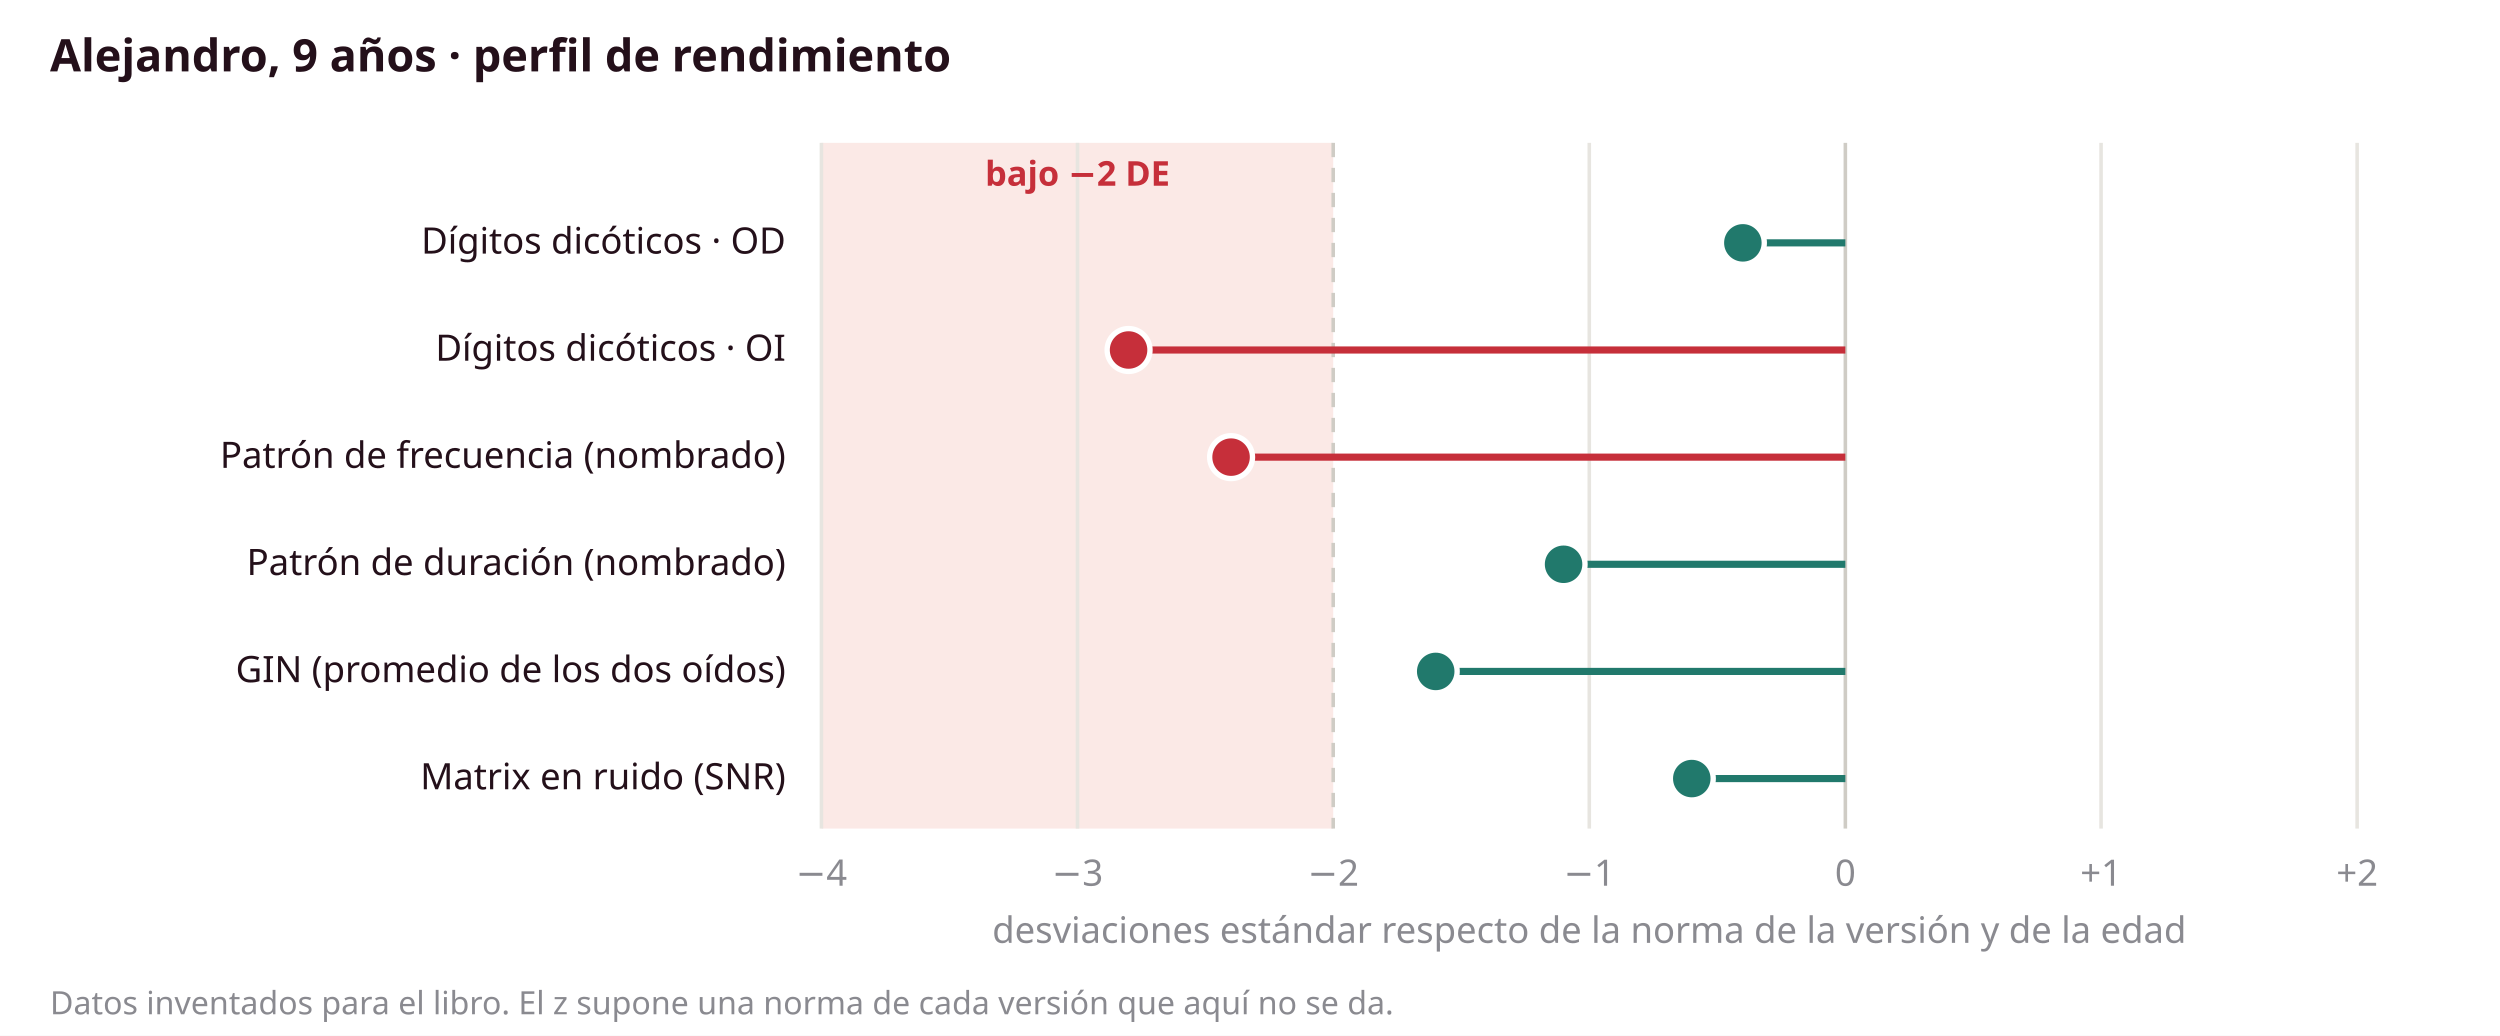
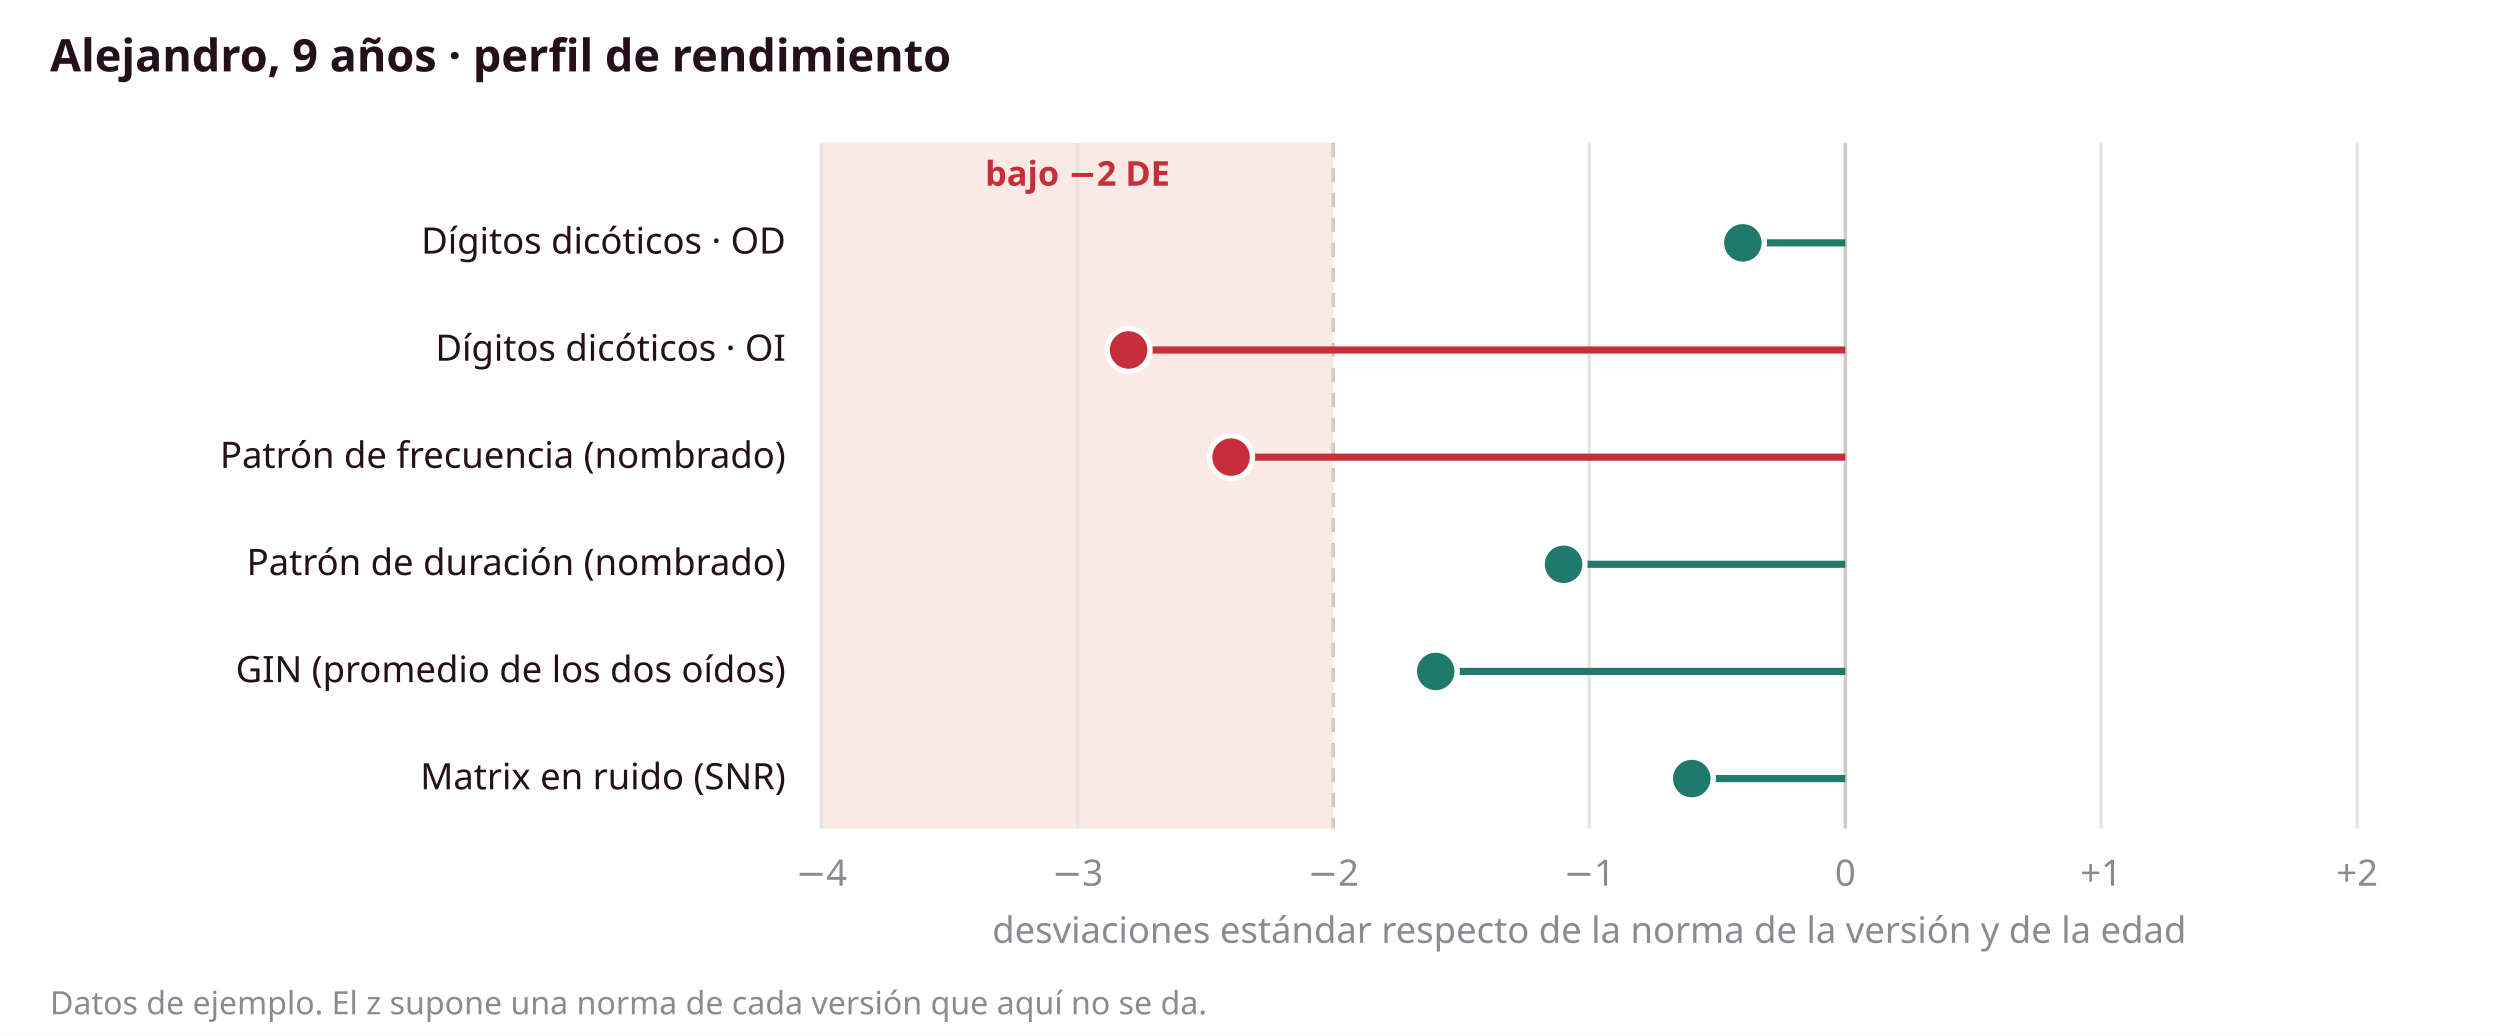
<svg xmlns="http://www.w3.org/2000/svg" viewBox="0 0 700 290" width="700" height="290">
  <rect width="700" height="290" fill="#fff" />
  <text x="14.0" y="20.0" font-family="'Plus Jakarta Sans', sans-serif" font-size="12.6" fill="#24101a" text-anchor="start" font-weight="700">Alejandro, 9 años · perfil de rendimiento</text>
  <rect x="230.0" y="40.0" width="143.3" height="192.0" rx="0" fill="#fbe9e6" stroke="none" stroke-width="1" />
  <line x1="230.0" y1="40.0" x2="230.0" y2="232.0" stroke="#e7e5e0" stroke-width="1" />
  <text x="230.0" y="248.0" font-family="'Plus Jakarta Sans', sans-serif" font-size="10.2" fill="#8a8a90" text-anchor="middle" font-weight="400">−4</text>
  <line x1="301.7" y1="40.0" x2="301.7" y2="232.0" stroke="#e7e5e0" stroke-width="1" />
  <text x="301.7" y="248.0" font-family="'Plus Jakarta Sans', sans-serif" font-size="10.2" fill="#8a8a90" text-anchor="middle" font-weight="400">−3</text>
  <line x1="373.3" y1="40.0" x2="373.3" y2="232.0" stroke="#cfccc5" stroke-width="1" stroke-dasharray="4 3" />
  <text x="373.3" y="248.0" font-family="'Plus Jakarta Sans', sans-serif" font-size="10.2" fill="#8a8a90" text-anchor="middle" font-weight="400">−2</text>
  <line x1="445.0" y1="40.0" x2="445.0" y2="232.0" stroke="#e7e5e0" stroke-width="1" />
  <text x="445.0" y="248.0" font-family="'Plus Jakarta Sans', sans-serif" font-size="10.2" fill="#8a8a90" text-anchor="middle" font-weight="400">−1</text>
  <line x1="516.7" y1="40.0" x2="516.7" y2="232.0" stroke="#cfccc5" stroke-width="1" />
  <text x="516.7" y="248.0" font-family="'Plus Jakarta Sans', sans-serif" font-size="10.2" fill="#8a8a90" text-anchor="middle" font-weight="400">0</text>
  <line x1="588.3" y1="40.0" x2="588.3" y2="232.0" stroke="#e7e5e0" stroke-width="1" />
  <text x="588.3" y="248.0" font-family="'Plus Jakarta Sans', sans-serif" font-size="10.2" fill="#8a8a90" text-anchor="middle" font-weight="400">+1</text>
  <line x1="660.0" y1="40.0" x2="660.0" y2="232.0" stroke="#e7e5e0" stroke-width="1" />
  <text x="660.0" y="248.0" font-family="'Plus Jakarta Sans', sans-serif" font-size="10.2" fill="#8a8a90" text-anchor="middle" font-weight="400">+2</text>
  <text x="301.7" y="52.0" font-family="'Plus Jakarta Sans', sans-serif" font-size="9.6" fill="#c62f3a" text-anchor="middle" font-weight="700">bajo −2 DE</text>
  <text x="220.0" y="71.0" font-family="'Plus Jakarta Sans', sans-serif" font-size="10.2" fill="#24101a" text-anchor="end" font-weight="400">Dígitos dicóticos · OD</text>
  <line x1="516.7" y1="68.0" x2="488.0" y2="68.0" stroke="#21796c" stroke-width="2" />
  <circle cx="488.0" cy="68.0" r="6" fill="#21796c" stroke="#fff" stroke-width="1.5" />
  <text x="220.0" y="101.0" font-family="'Plus Jakarta Sans', sans-serif" font-size="10.2" fill="#24101a" text-anchor="end" font-weight="400">Dígitos dicóticos · OI</text>
  <line x1="516.7" y1="98.0" x2="316.0" y2="98.0" stroke="#c62f3a" stroke-width="2" />
  <circle cx="316.0" cy="98.0" r="6" fill="#c62f3a" stroke="#fff" stroke-width="1.5" />
  <text x="220.0" y="131.0" font-family="'Plus Jakarta Sans', sans-serif" font-size="10.2" fill="#24101a" text-anchor="end" font-weight="400">Patrón de frecuencia (nombrado)</text>
  <line x1="516.7" y1="128.0" x2="344.7" y2="128.0" stroke="#c62f3a" stroke-width="2" />
  <circle cx="344.7" cy="128.0" r="6" fill="#c62f3a" stroke="#fff" stroke-width="1.5" />
  <text x="220.0" y="161.0" font-family="'Plus Jakarta Sans', sans-serif" font-size="10.2" fill="#24101a" text-anchor="end" font-weight="400">Patrón de duración (nombrado)</text>
  <line x1="516.7" y1="158.0" x2="437.8" y2="158.0" stroke="#21796c" stroke-width="2" />
  <circle cx="437.8" cy="158.0" r="6" fill="#21796c" stroke="#fff" stroke-width="1.5" />
  <text x="220.0" y="191.0" font-family="'Plus Jakarta Sans', sans-serif" font-size="10.2" fill="#24101a" text-anchor="end" font-weight="400">GIN (promedio de los dos oídos)</text>
  <line x1="516.7" y1="188.0" x2="402.0" y2="188.0" stroke="#21796c" stroke-width="2" />
  <circle cx="402.0" cy="188.0" r="6" fill="#21796c" stroke="#fff" stroke-width="1.5" />
  <text x="220.0" y="221.0" font-family="'Plus Jakarta Sans', sans-serif" font-size="10.2" fill="#24101a" text-anchor="end" font-weight="400">Matrix en ruido (SNR)</text>
  <line x1="516.7" y1="218.0" x2="473.7" y2="218.0" stroke="#21796c" stroke-width="2" />
  <circle cx="473.7" cy="218.0" r="6" fill="#21796c" stroke="#fff" stroke-width="1.5" />
  <text x="445.0" y="264.0" font-family="'Plus Jakarta Sans', sans-serif" font-size="10.2" fill="#8a8a90" text-anchor="middle" font-weight="400">desviaciones estándar respecto de la norma de la versión y de la edad</text>
-   <text x="14.0" y="284.0" font-family="'Plus Jakarta Sans', sans-serif" font-size="9.0" fill="#8a8a90" text-anchor="start" font-weight="400">Datos inventados para el libro. El z supone una norma de cada versión que aquí no se da.</text>
+   <text x="14.0" y="284.0" font-family="'Plus Jakarta Sans', sans-serif" font-size="9.0" fill="#8a8a90" text-anchor="start" font-weight="400">Datos de ejemplo. El z supone una norma de cada versión que aquí no se da.</text>
</svg>
